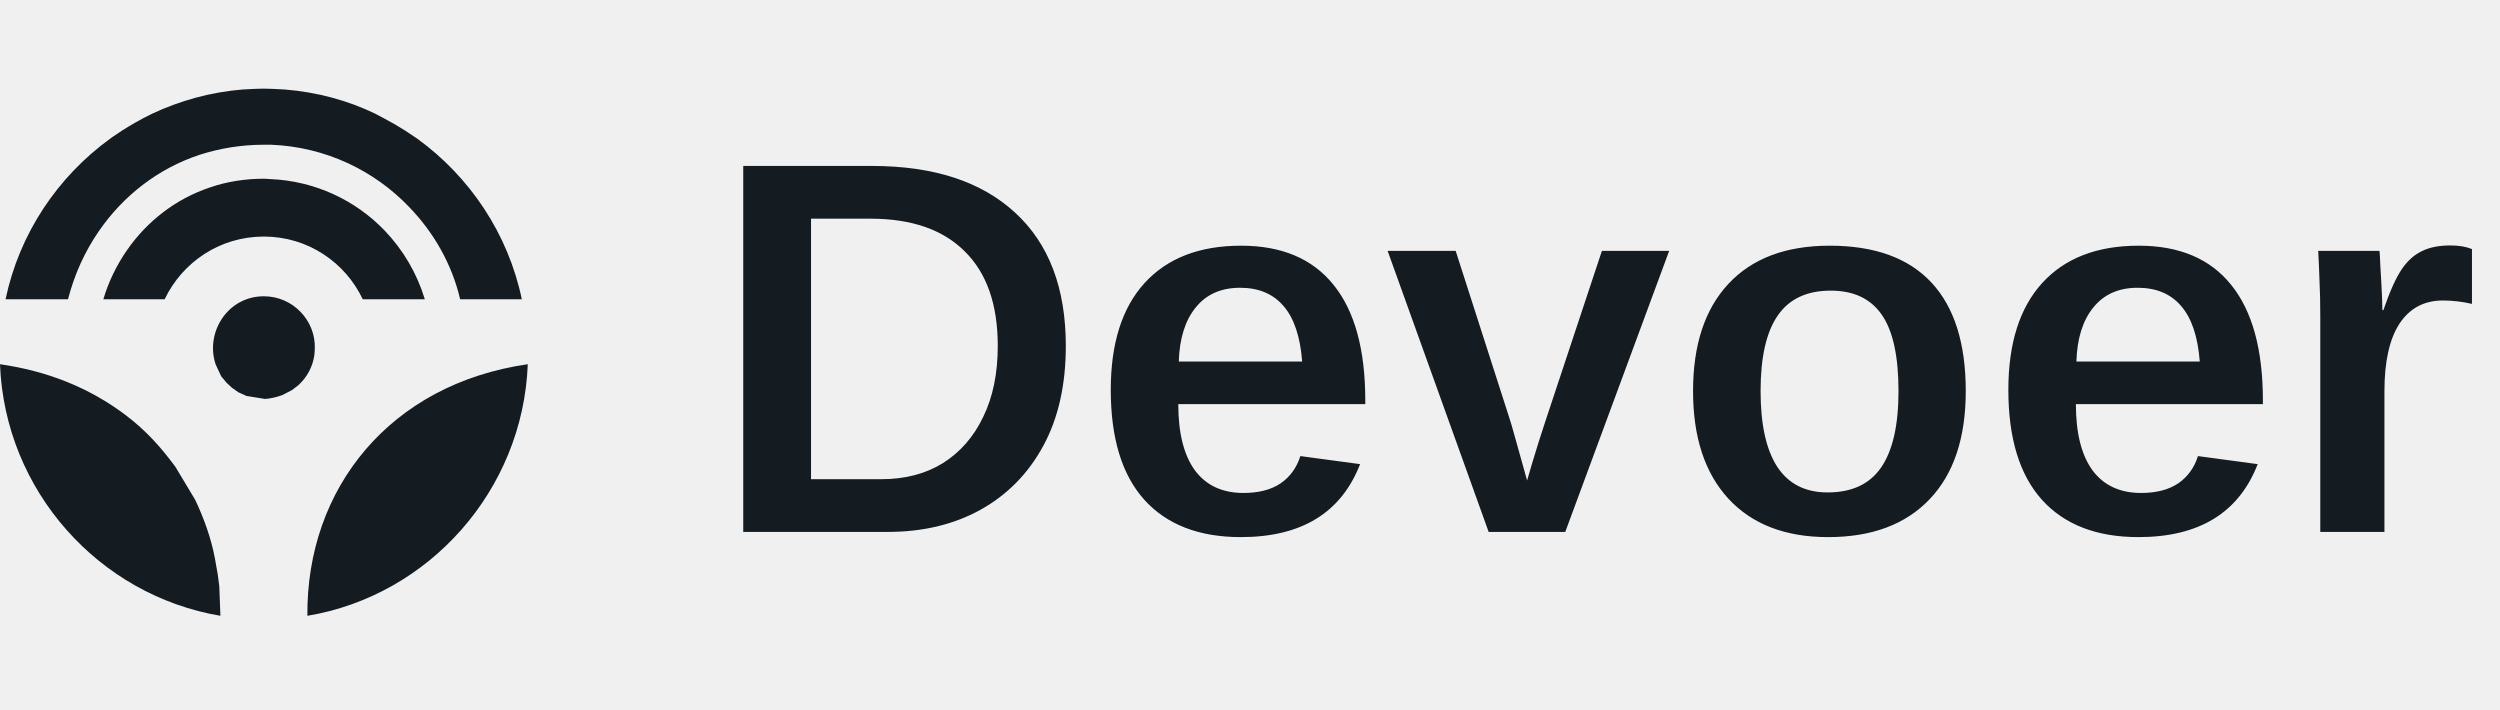
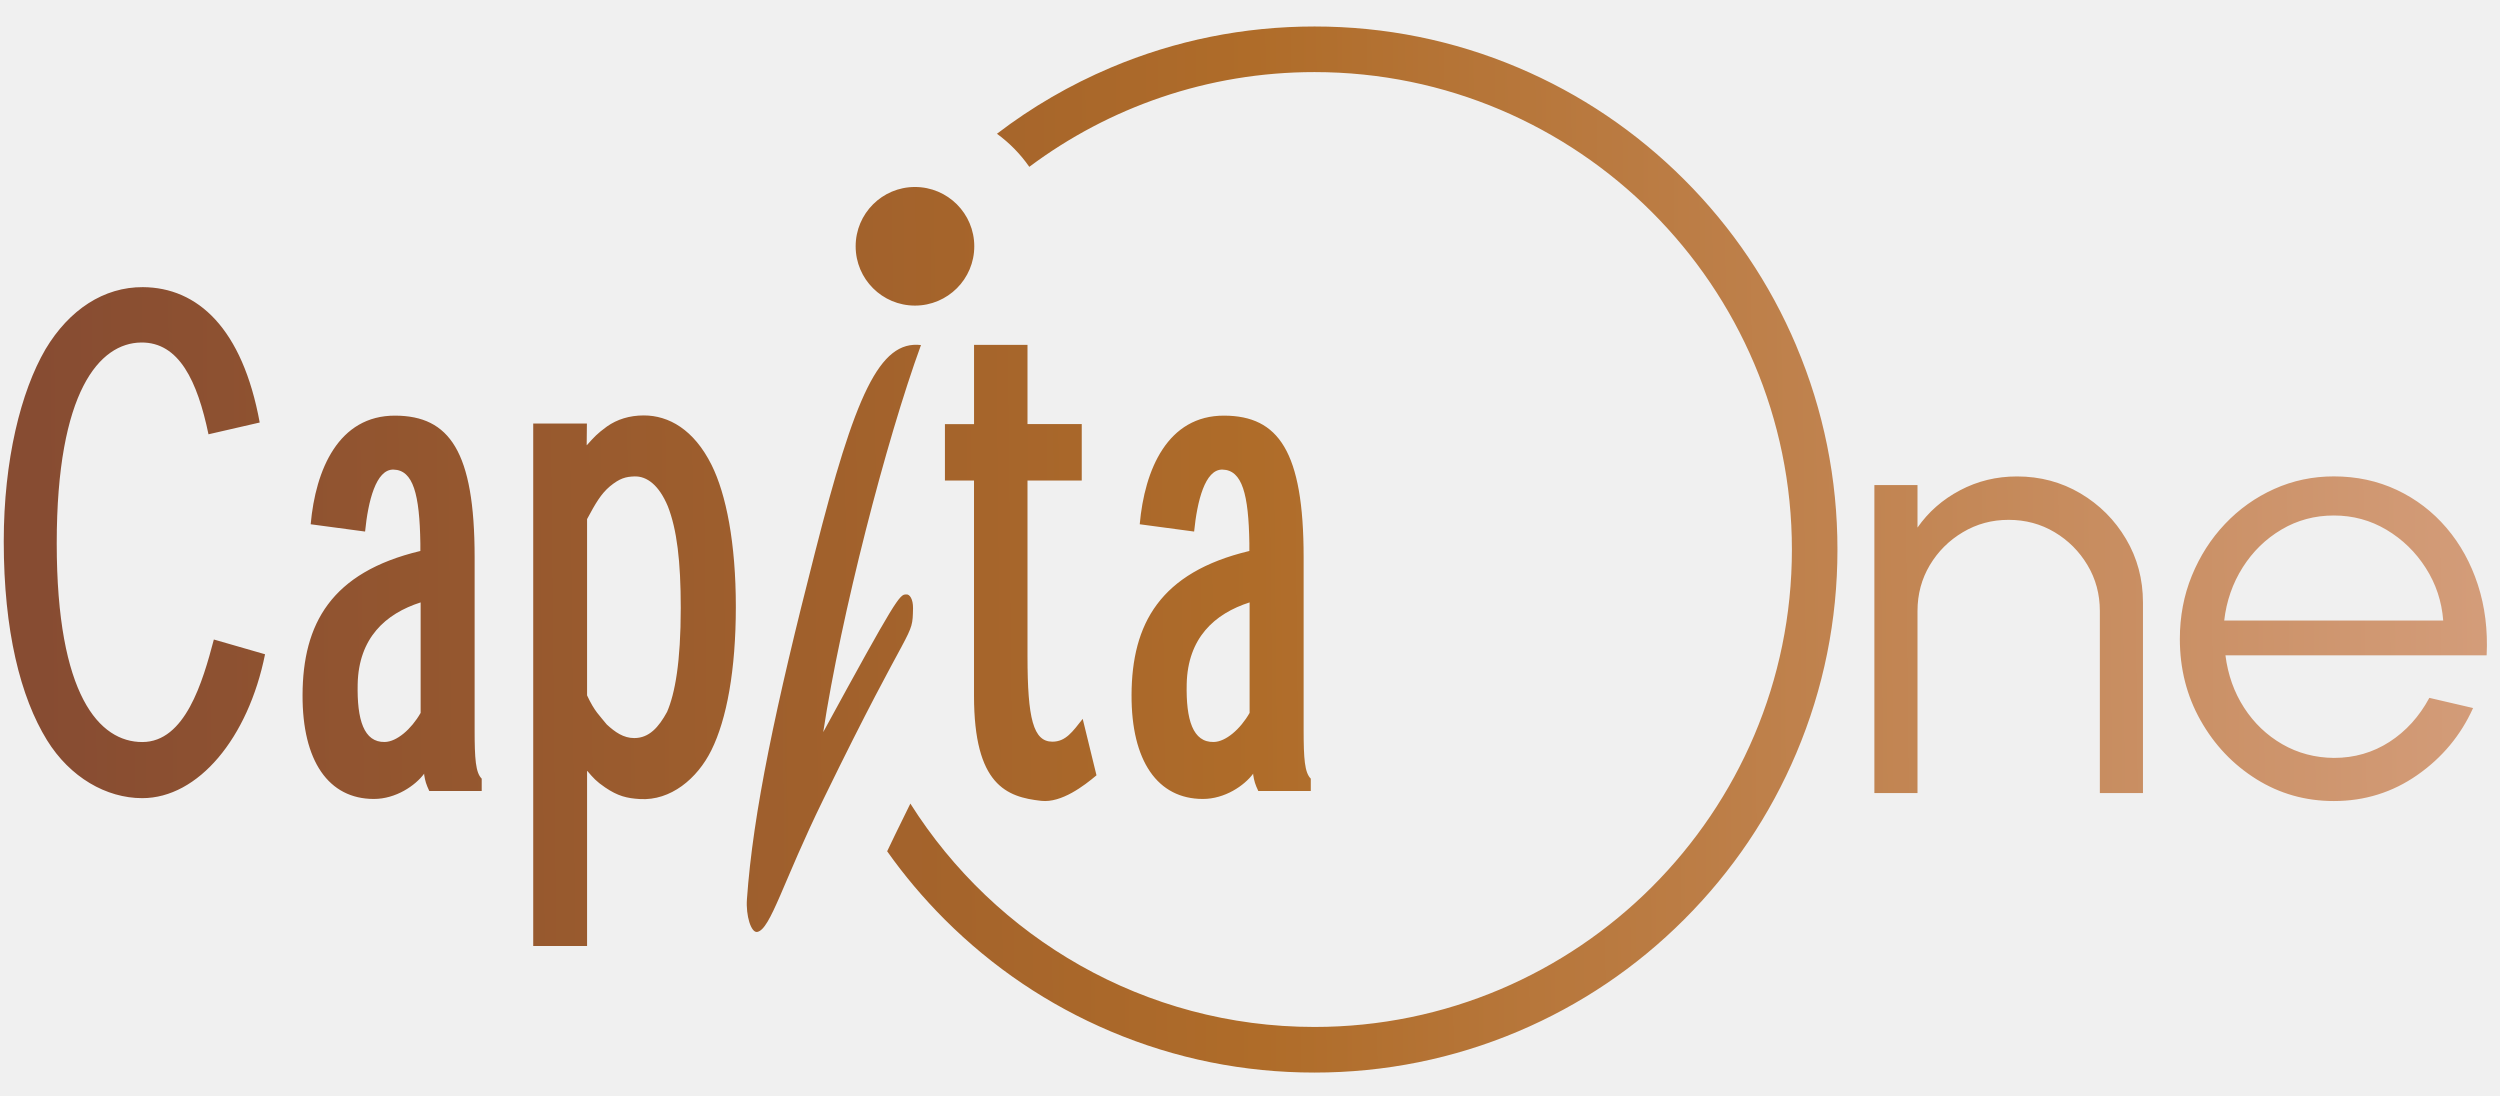
- <svg xmlns="http://www.w3.org/2000/svg" width="141" height="40" viewBox="0 0 141 40" fill="none">
-   <path fill-rule="evenodd" clip-rule="evenodd" d="M23.08 11.679C21.109 9.616 18.363 8.289 15.303 8.163H14.883C13.584 8.163 12.368 8.374 11.257 8.731C8.888 9.51 6.939 11.068 5.597 13.005C4.779 14.184 4.193 15.489 3.836 16.879H3.627H2.578H0.314C1.09 13.174 3.249 9.974 6.205 7.826C6.205 7.826 7.19 7.089 8.574 6.416C10.146 5.679 11.865 5.195 13.689 5.047C14.863 4.984 14.883 4.984 16.057 5.047C17.881 5.195 19.6 5.658 21.172 6.416C21.99 6.858 22.409 7.047 23.541 7.826C26.497 9.974 28.656 13.174 29.431 16.879H27.188H26.14H25.952C25.491 14.9 24.463 13.11 23.08 11.679ZM11.005 28.184C11.488 29.195 11.907 30.352 12.116 31.468L12.284 32.416L12.368 33.068L12.431 34.731C5.576 33.574 0.273 27.679 0 20.542C2.62 20.921 4.989 21.826 7.106 23.426C8.238 24.289 9.056 25.195 9.894 26.331L11.005 28.184ZM17.336 34.731C17.273 27.532 22.011 21.658 29.767 20.542C29.494 27.679 24.17 33.595 17.336 34.731ZM14.883 16.71C16.518 16.71 17.818 18.079 17.755 19.679L17.734 19.995C17.651 20.668 17.315 21.279 16.833 21.721L16.477 21.995L15.911 22.289C15.806 22.31 15.596 22.416 15.156 22.479L14.946 22.5L13.898 22.331L13.437 22.121L13.081 21.868L12.808 21.616L12.766 21.574L12.557 21.321L12.515 21.279L12.452 21.174L12.158 20.542C11.571 18.753 12.829 16.71 14.883 16.71ZM15.24 10.1C17.776 10.205 20.061 11.3 21.696 13.005C22.744 14.1 23.52 15.426 23.96 16.879H23.834H22.765H20.459C19.474 14.795 17.357 13.342 14.883 13.342C12.41 13.342 10.293 14.774 9.286 16.879H6.981H5.911H5.828C6.121 15.889 6.582 14.942 7.169 14.1C8.28 12.5 9.894 11.216 11.865 10.563C12.787 10.247 13.814 10.079 14.904 10.079L15.24 10.1Z" fill="#141C21" />
-   <path d="M60.112 19.512C60.112 21.709 59.688 23.589 58.838 25.151C57.988 26.714 56.807 27.915 55.293 28.755C53.789 29.585 52.046 30 50.063 30H41.919V9.36H49.185C52.661 9.36 55.352 10.239 57.256 11.997C59.16 13.745 60.112 16.25 60.112 19.512ZM56.274 19.512C56.274 17.178 55.654 15.4 54.414 14.18C53.184 12.949 51.411 12.334 49.097 12.334H45.742V27.026H49.712C51.05 27.026 52.207 26.724 53.184 26.118C54.16 25.503 54.917 24.634 55.454 23.511C56.001 22.388 56.274 21.055 56.274 19.512ZM66.455 22.793C66.455 24.424 66.768 25.669 67.393 26.528C68.027 27.378 68.94 27.803 70.132 27.803C70.991 27.803 71.689 27.622 72.227 27.261C72.764 26.89 73.135 26.377 73.34 25.723L76.709 26.177C75.644 28.921 73.403 30.293 69.985 30.293C67.622 30.293 65.806 29.59 64.536 28.184C63.276 26.777 62.647 24.712 62.647 21.987C62.647 19.37 63.281 17.363 64.551 15.967C65.83 14.56 67.647 13.857 70 13.857C72.295 13.857 74.033 14.595 75.215 16.069C76.406 17.544 77.002 19.717 77.002 22.588V22.793H66.455ZM73.442 20.391C73.335 18.984 72.983 17.939 72.388 17.256C71.802 16.572 70.986 16.23 69.941 16.23C68.867 16.23 68.032 16.602 67.436 17.344C66.841 18.076 66.523 19.092 66.484 20.391H73.442ZM94.141 14.15L88.281 30H83.96L78.262 14.15H82.1L85.103 23.496C85.181 23.721 85.303 24.136 85.469 24.741C85.635 25.337 85.855 26.123 86.128 27.1C86.196 26.875 86.289 26.558 86.406 26.148C86.533 25.737 86.665 25.308 86.802 24.858C86.948 24.399 87.075 24.009 87.183 23.686L90.347 14.15H94.141ZM110.869 22.061C110.869 24.697 110.19 26.729 108.833 28.154C107.476 29.58 105.566 30.293 103.105 30.293C100.693 30.293 98.818 29.57 97.481 28.125C96.152 26.68 95.488 24.658 95.488 22.061C95.488 19.453 96.152 17.436 97.481 16.011C98.818 14.575 100.723 13.857 103.193 13.857C105.732 13.857 107.646 14.551 108.936 15.938C110.225 17.324 110.869 19.365 110.869 22.061ZM107.075 22.061C107.075 20.078 106.758 18.638 106.123 17.739C105.498 16.841 104.541 16.392 103.252 16.392C101.904 16.392 100.908 16.86 100.264 17.798C99.619 18.726 99.297 20.146 99.297 22.061C99.297 23.936 99.609 25.356 100.234 26.323C100.869 27.29 101.816 27.773 103.076 27.773C104.443 27.773 105.449 27.305 106.094 26.367C106.748 25.42 107.075 23.984 107.075 22.061ZM117.08 22.793C117.08 24.424 117.393 25.669 118.018 26.528C118.652 27.378 119.565 27.803 120.757 27.803C121.616 27.803 122.314 27.622 122.852 27.261C123.389 26.89 123.76 26.377 123.965 25.723L127.334 26.177C126.27 28.921 124.028 30.293 120.61 30.293C118.247 30.293 116.431 29.59 115.161 28.184C113.901 26.777 113.271 24.712 113.271 21.987C113.271 19.37 113.906 17.363 115.176 15.967C116.455 14.56 118.271 13.857 120.625 13.857C122.92 13.857 124.658 14.595 125.84 16.069C127.031 17.544 127.627 19.717 127.627 22.588V22.793H117.08ZM124.067 20.391C123.96 18.984 123.608 17.939 123.013 17.256C122.427 16.572 121.611 16.23 120.566 16.23C119.492 16.23 118.657 16.602 118.062 17.344C117.466 18.076 117.148 19.092 117.109 20.391H124.067ZM134.482 22.061V30H130.864V17.856C130.864 17.095 130.85 16.421 130.82 15.835C130.801 15.239 130.776 14.678 130.747 14.15H134.204C134.224 14.355 134.238 14.619 134.248 14.941C134.268 15.264 134.287 15.596 134.307 15.938C134.326 16.279 134.341 16.592 134.351 16.875C134.36 17.158 134.365 17.363 134.365 17.49H134.424C134.785 16.436 135.132 15.664 135.464 15.176C135.786 14.707 136.162 14.37 136.592 14.165C137.021 13.95 137.559 13.843 138.203 13.843C138.682 13.843 139.087 13.911 139.419 14.048V17.139C138.872 17.012 138.325 16.948 137.778 16.948C136.724 16.948 135.908 17.383 135.332 18.252C134.766 19.121 134.482 20.391 134.482 22.061Z" fill="#141C21" />
+ <svg xmlns="http://www.w3.org/2000/svg" width="146" height="64" viewBox="0 0 146 64" fill="none">
+   <g clip-path="url(#clip0_371_1700)">
+     <path d="M76.764 1.547C80.886 1.547 84.887 2.353 88.654 3.947C92.29 5.486 95.556 7.688 98.362 10.493C101.166 13.297 103.369 16.564 104.907 20.201L104.905 20.203C106.498 23.968 107.307 27.969 107.307 32.093C107.307 36.216 106.498 40.217 104.905 43.983C103.367 47.62 101.166 50.886 98.361 53.691C95.557 56.497 92.29 58.698 88.652 60.237C84.886 61.829 80.885 62.638 76.763 62.638C72.641 62.638 68.64 61.831 64.873 60.237C61.236 58.698 57.97 56.497 55.164 53.691C53.928 52.453 52.807 51.125 51.81 49.715C51.963 49.386 52.126 49.048 52.298 48.697L52.303 48.688C52.61 48.059 52.896 47.474 53.165 46.93C58.108 54.761 66.838 59.974 76.764 59.974C92.138 59.974 104.647 47.467 104.647 32.093C104.647 16.718 92.138 4.21 76.764 4.21C70.526 4.21 64.76 6.269 60.111 9.743C59.594 8.999 58.953 8.345 58.222 7.812C60.263 6.25 62.489 4.957 64.874 3.947C68.64 2.355 72.642 1.547 76.764 1.547ZM37.597 24.261C39.048 24.261 40.523 25.078 41.558 27.157C42.408 28.865 42.973 31.716 42.973 35.429C42.973 39.14 42.438 42.013 41.544 43.815C40.719 45.481 39.161 46.771 37.374 46.665C36.609 46.621 36.081 46.49 35.341 45.987C34.818 45.632 34.644 45.425 34.309 45.035L34.285 45.022V55.248H31.14V24.734H34.275L34.262 25.996H34.275C34.707 25.514 34.856 25.341 35.447 24.906C36.039 24.49 36.763 24.261 37.597 24.261ZM53.783 20.151H53.785C51.745 25.736 49.114 35.951 48.077 42.754C52.311 34.992 52.541 34.704 52.91 34.717C53.122 34.676 53.328 34.989 53.321 35.517C53.286 37.374 53.306 35.961 48.104 46.641C45.723 51.497 45.004 54.276 44.224 54.425C43.869 54.492 43.551 53.485 43.621 52.513C43.975 47.476 45.298 41.24 47.585 32.307C49.937 23.053 51.36 19.87 53.783 20.151ZM60.006 24.767H63.174V28.062H60.006V38.32C60.006 41.973 60.346 43.314 61.46 43.314C62.241 43.314 62.638 42.729 63.23 41.982L64.035 45.278C63.315 45.886 61.991 46.899 60.814 46.77C58.782 46.548 56.882 45.849 56.882 40.633V28.064H55.184V24.768H56.882L56.884 24.767V20.14H60.006V24.767ZM136.297 27.821C137.628 27.821 138.854 28.086 139.977 28.613C141.098 29.141 142.064 29.879 142.873 30.826C143.683 31.773 144.295 32.883 144.708 34.152C145.122 35.423 145.292 36.797 145.22 38.271H129.966C130.11 39.411 130.473 40.431 131.054 41.33C131.635 42.228 132.379 42.939 133.285 43.462C134.19 43.983 135.195 44.251 136.297 44.262C137.496 44.262 138.578 43.95 139.544 43.327C140.509 42.704 141.287 41.846 141.874 40.755L144.428 41.349C143.708 42.944 142.623 44.248 141.173 45.261C139.722 46.274 138.096 46.781 136.297 46.781C134.642 46.781 133.135 46.355 131.773 45.504C130.412 44.652 129.325 43.51 128.516 42.076C127.707 40.644 127.303 39.058 127.303 37.318C127.303 35.998 127.536 34.766 128.004 33.622C128.472 32.478 129.116 31.469 129.938 30.601C130.76 29.732 131.717 29.05 132.808 28.558C133.899 28.067 135.062 27.821 136.297 27.821ZM23.085 24.273C26.238 24.289 27.718 26.345 27.718 32.537V42.61C27.718 44.321 27.775 45.12 28.132 45.474V46.195H25.071C24.886 45.801 24.832 45.621 24.773 45.253V45.18C24.251 45.886 23.112 46.659 21.834 46.659C19.19 46.659 17.654 44.445 17.669 40.588C17.683 36.437 19.328 33.423 24.549 32.177V31.732C24.505 28.859 24.134 27.453 22.98 27.424C21.953 27.398 21.496 29.28 21.321 31.043L18.144 30.617C18.427 27.422 19.774 24.258 23.085 24.273ZM71.499 24.273C74.654 24.289 76.132 26.345 76.132 32.537V42.61C76.132 44.321 76.192 45.12 76.55 45.474V46.195H73.485C73.3 45.801 73.246 45.621 73.187 45.253V45.18C72.665 45.886 71.526 46.659 70.248 46.659C67.604 46.659 66.068 44.445 66.082 40.588C66.096 36.437 67.742 33.423 72.963 32.177V31.732C72.919 28.859 72.546 27.453 71.394 27.424C70.367 27.398 69.913 29.28 69.737 31.043L66.56 30.617C66.843 27.422 68.188 24.258 71.499 24.273ZM8.345 16.769C11.545 16.79 14.158 19.169 15.167 24.675L12.176 25.363C11.528 22.26 10.461 19.973 8.239 20.003C5.821 20.034 3.313 22.829 3.313 31.729C3.313 40.629 5.808 43.335 8.31 43.335C10.812 43.335 11.832 39.841 12.489 37.347L15.479 38.209C14.492 43.111 11.573 46.612 8.306 46.612C6.21 46.612 4.088 45.4 2.744 43.225C1.194 40.711 0.219 36.84 0.219 31.619C0.219 26.869 1.217 22.866 2.656 20.397C4.046 18.071 6.076 16.757 8.345 16.769ZM117.791 27.824C119.147 27.824 120.381 28.154 121.497 28.813C122.612 29.473 123.5 30.361 124.159 31.476C124.818 32.59 125.149 33.826 125.149 35.182V46.314H122.631V35.684C122.631 34.7 122.391 33.807 121.91 33.004C121.431 32.201 120.79 31.558 119.987 31.079C119.183 30.6 118.289 30.359 117.306 30.359C116.323 30.359 115.444 30.598 114.635 31.079C113.826 31.558 113.181 32.201 112.701 33.004C112.223 33.807 111.982 34.701 111.982 35.684V46.314H109.464V28.327H111.982V30.811C112.617 29.899 113.444 29.172 114.465 28.634C115.484 28.094 116.592 27.824 117.791 27.824ZM24.565 35.18C22.503 35.842 20.948 37.263 20.888 39.948C20.843 42.032 21.247 43.361 22.474 43.332C23.167 43.316 24.014 42.596 24.565 41.634V35.18ZM72.977 35.18C70.917 35.842 69.363 37.264 69.303 39.948C69.258 42.032 69.659 43.362 70.887 43.332C71.58 43.316 72.427 42.596 72.977 41.634V35.18ZM37.052 27.823C36.551 27.84 36.2 27.923 35.612 28.408C35.103 28.842 34.788 29.374 34.285 30.315V40.611C34.733 41.571 35.007 41.77 35.436 42.311C35.92 42.755 36.407 43.103 37.041 43.103C37.907 43.103 38.467 42.474 38.957 41.575C39.419 40.5 39.756 38.688 39.756 35.498C39.756 32.776 39.531 30.918 39.003 29.57C38.485 28.332 37.782 27.801 37.052 27.823ZM136.297 30.105C135.181 30.105 134.163 30.378 133.24 30.925C132.316 31.471 131.562 32.208 130.973 33.137C130.386 34.066 130.025 35.1 129.894 36.239H142.684C142.599 35.125 142.261 34.103 141.667 33.173C141.074 32.243 140.309 31.499 139.374 30.941C138.44 30.384 137.413 30.105 136.297 30.105ZM53.433 10.92C55.346 10.92 56.898 12.47 56.898 14.384C56.898 16.297 55.346 17.847 53.433 17.847C51.52 17.846 49.97 16.297 49.97 14.384C49.97 12.471 51.52 10.92 53.433 10.92Z" fill="url(#paint0_linear_371_1700)" />
+   </g>
+   <defs>
+     <linearGradient id="paint0_linear_371_1700" x1="144.727" y1="30.545" x2="2.182" y2="32" gradientUnits="userSpaceOnUse">
+       <stop stop-color="#D39C79" />
+       <stop offset="0.5" stop-color="#AF6C29" />
+       <stop offset="1" stop-color="#874C32" />
+     </linearGradient>
+     <clipPath id="clip0_371_1700">
+       <rect width="145.455" height="64" fill="white" />
+     </clipPath>
+   </defs>
</svg>
